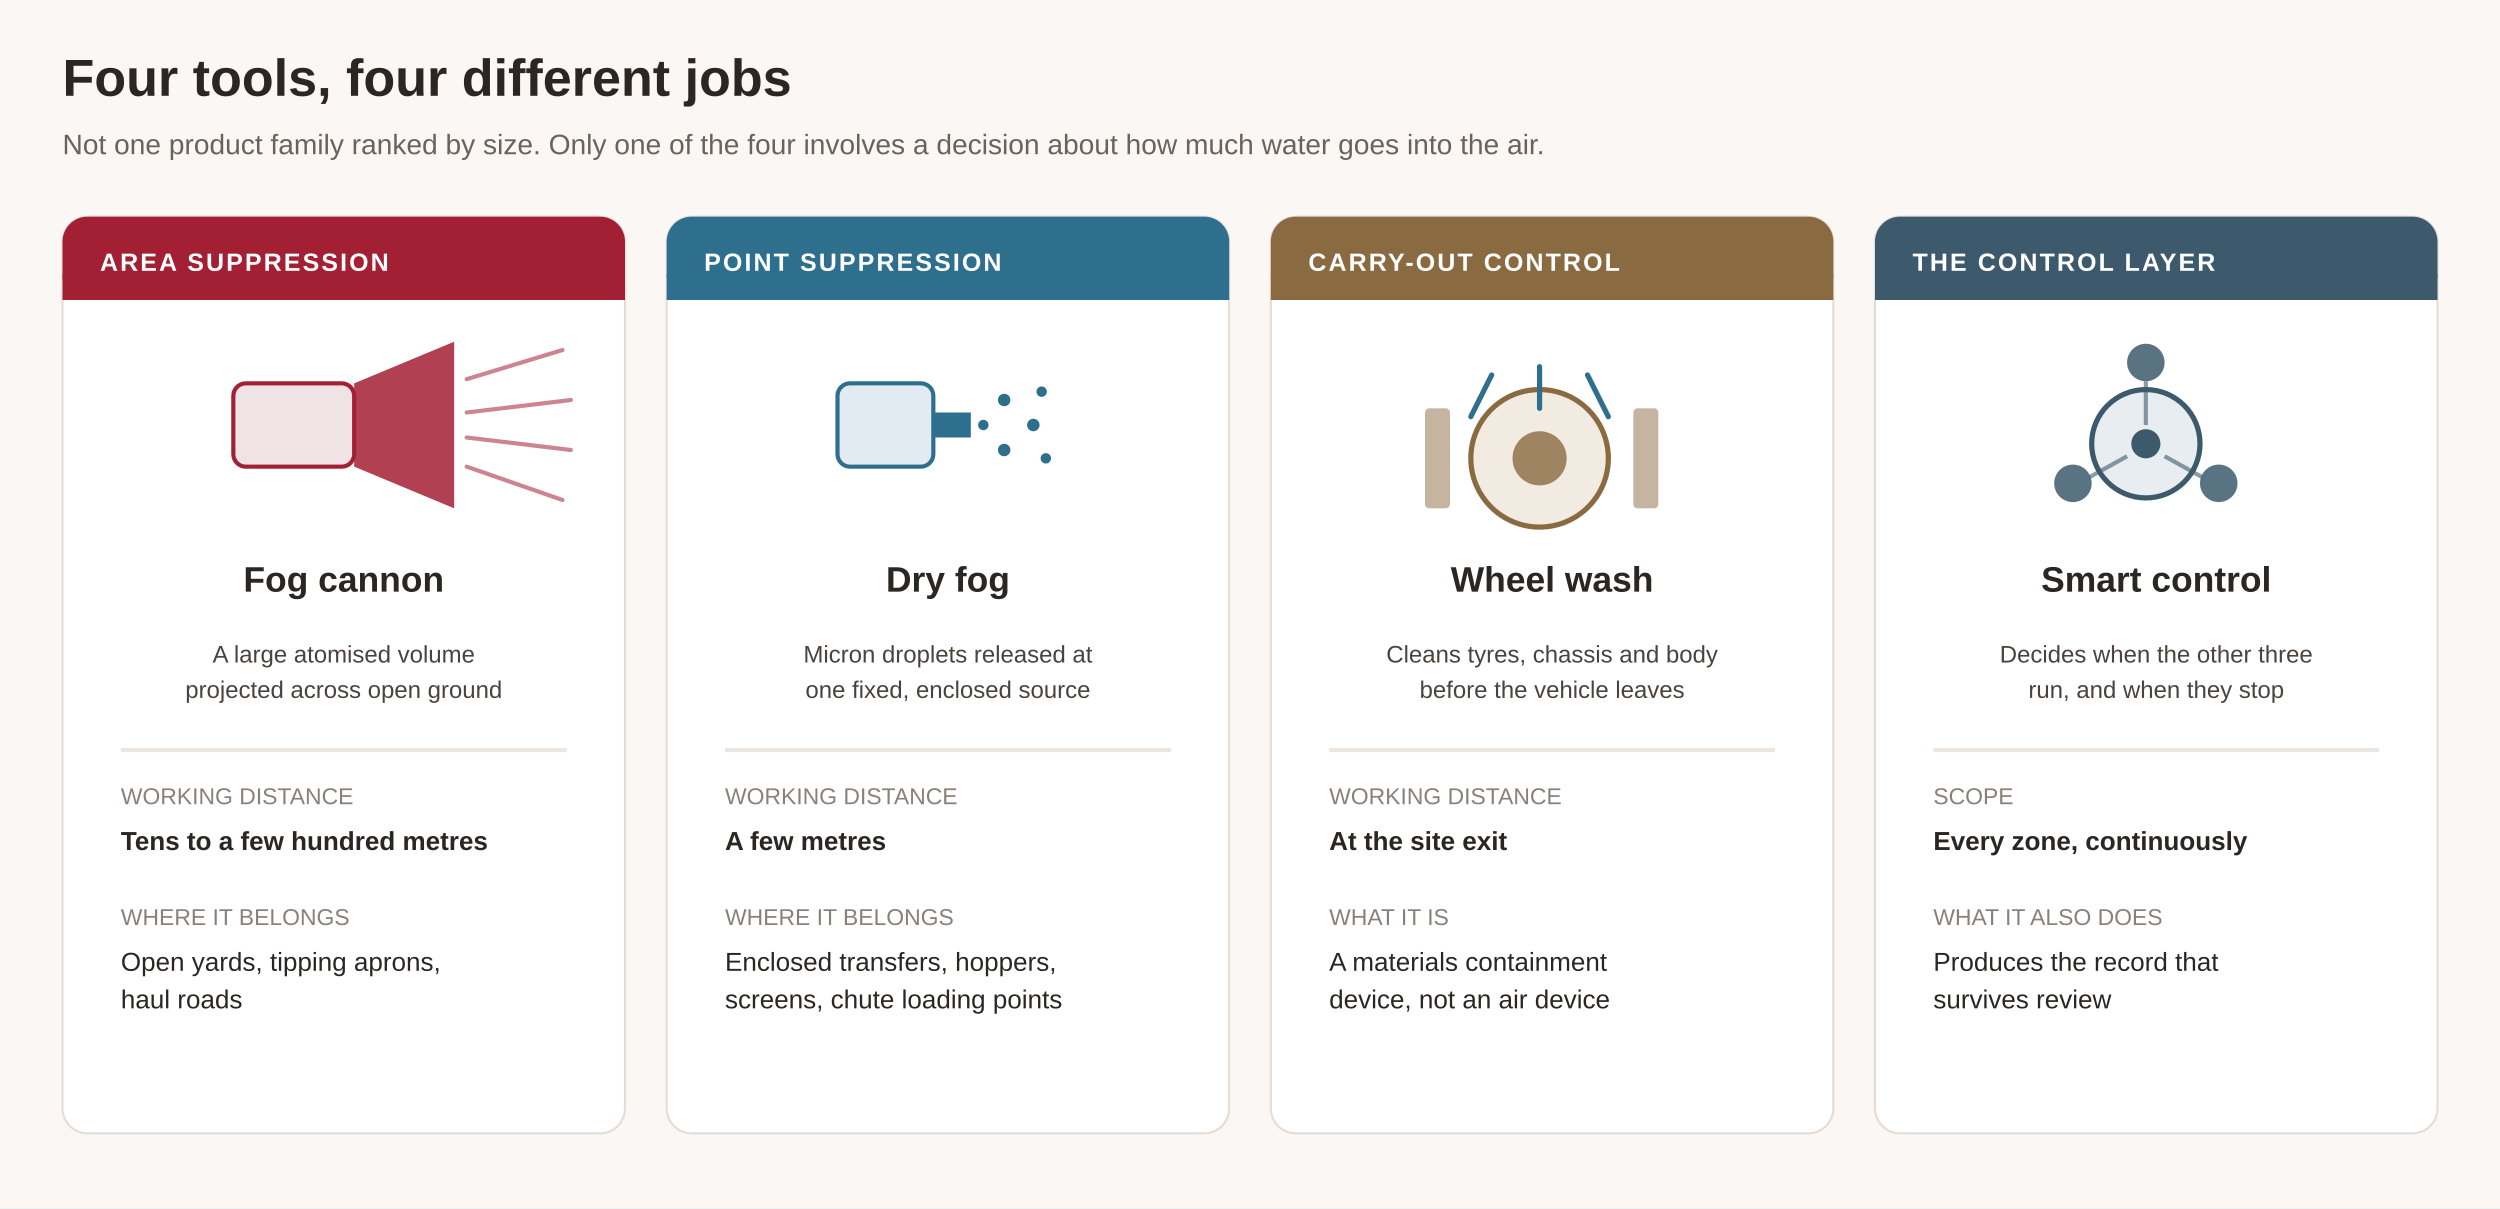
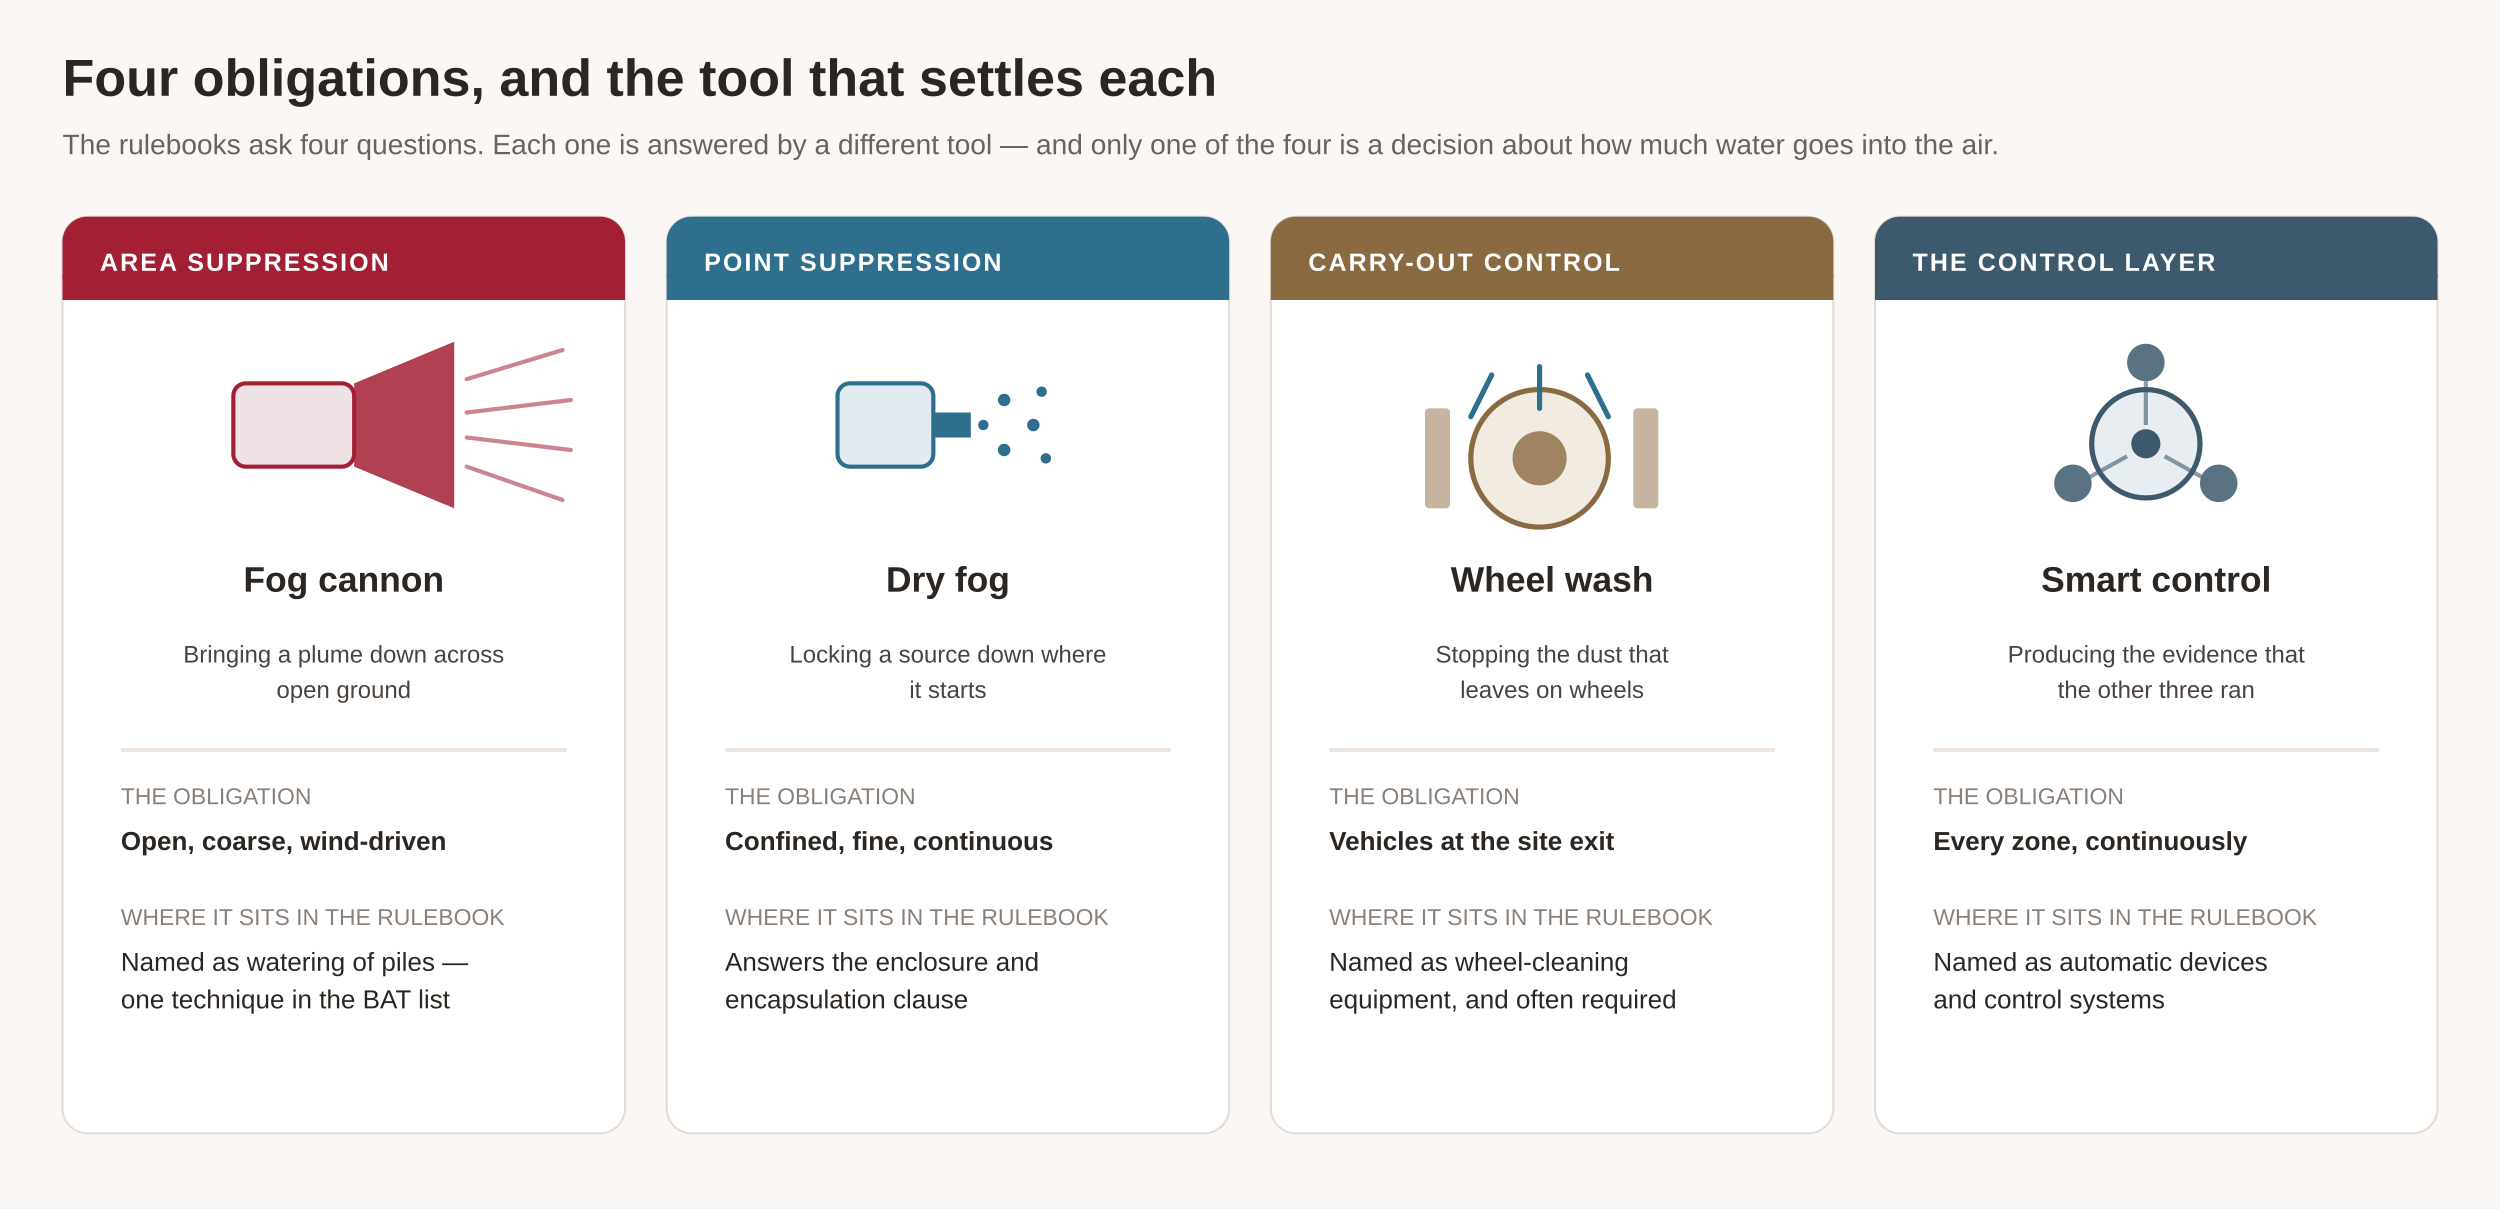
- <svg xmlns="http://www.w3.org/2000/svg" width="1200" height="580" viewBox="0 0 1200 580" font-family="Segoe UI, Arial, Helvetica, sans-serif" role="img" aria-label="Four distinct roles in cement plant fugitive dust control: area suppression, point suppression, carry-out control and the control layer">
+ <svg xmlns="http://www.w3.org/2000/svg" width="1200" height="580" viewBox="0 0 1200 580" font-family="Segoe UI, Arial, Helvetica, sans-serif" role="img" aria-label="Four obligations in cement plant fugitive dust control, and the tool that settles each: area suppression, point suppression, carry-out control and the control layer">
  <rect width="1200" height="580" fill="#FAF7F5" />
-   <text x="30" y="46" font-size="25" font-weight="700" fill="#2B2622">Four tools, four different jobs</text>
-   <text x="30" y="74" font-size="13.5" fill="#6B625C">Not one product family ranked by size. Only one of the four involves a decision about how much water goes into the air.</text>
+   <text x="30" y="46" font-size="25" font-weight="700" fill="#2B2622">Four obligations, and the tool that settles each</text>
+   <text x="30" y="74" font-size="13.5" fill="#6B625C">The rulebooks ask four questions. Each one is answered by a different tool — and only one of the four is a decision about how much water goes into the air.</text>
  <g>
    <rect x="30" y="104" width="270" height="440" rx="12" fill="#ffffff" stroke="#E4DCD6" />
    <rect x="30" y="104" width="270" height="40" rx="12" fill="#A31F34" />
    <rect x="30" y="132" width="270" height="12" fill="#A31F34" />
    <text x="48" y="130" font-size="12" font-weight="700" fill="#ffffff" letter-spacing="1">AREA SUPPRESSION</text>
    <g transform="translate(112,158)">
      <rect x="0" y="26" width="58" height="40" rx="6" fill="#F0E3E6" stroke="#A31F34" stroke-width="2" />
      <polygon points="58,26 106,6 106,86 58,66" fill="#A31F34" opacity="0.85" />
      <path d="M112 24 L158 10 M112 40 L162 34 M112 52 L162 58 M112 66 L158 82" stroke="#A31F34" stroke-width="2" stroke-linecap="round" opacity="0.55" />
    </g>
    <text x="165" y="284" font-size="17" font-weight="700" fill="#2B2622" text-anchor="middle">Fog cannon</text>
-     <text x="165" y="318" font-size="11.5" fill="#4A423D" text-anchor="middle">A large atomised volume</text>
-     <text x="165" y="335" font-size="11.5" fill="#4A423D" text-anchor="middle">projected across open ground</text>
+     <text x="165" y="318" font-size="11.5" fill="#4A423D" text-anchor="middle">Bringing a plume down across</text>
+     <text x="165" y="335" font-size="11.5" fill="#4A423D" text-anchor="middle">open ground</text>
    <line x1="58" y1="360" x2="272" y2="360" stroke="#EDE5DF" stroke-width="2" />
-     <text x="58" y="386" font-size="11" fill="#8A807A">WORKING DISTANCE</text>
-     <text x="58" y="408" font-size="12.5" font-weight="600" fill="#2B2622">Tens to a few hundred metres</text>
-     <text x="58" y="444" font-size="11" fill="#8A807A">WHERE IT BELONGS</text>
-     <text x="58" y="466" font-size="12.5" fill="#2B2622">Open yards, tipping aprons,</text>
-     <text x="58" y="484" font-size="12.5" fill="#2B2622">haul roads</text>
+     <text x="58" y="386" font-size="11" fill="#8A807A">THE OBLIGATION</text>
+     <text x="58" y="408" font-size="12.5" font-weight="600" fill="#2B2622">Open, coarse, wind-driven</text>
+     <text x="58" y="444" font-size="11" fill="#8A807A">WHERE IT SITS IN THE RULEBOOK</text>
+     <text x="58" y="466" font-size="12.5" fill="#2B2622">Named as watering of piles —</text>
+     <text x="58" y="484" font-size="12.5" fill="#2B2622">one technique in the BAT list</text>
  </g>
  <g>
    <rect x="320" y="104" width="270" height="440" rx="12" fill="#ffffff" stroke="#E4DCD6" />
    <rect x="320" y="104" width="270" height="40" rx="12" fill="#2E6F8E" />
    <rect x="320" y="132" width="270" height="12" fill="#2E6F8E" />
    <text x="338" y="130" font-size="12" font-weight="700" fill="#ffffff" letter-spacing="1">POINT SUPPRESSION</text>
    <g transform="translate(402,158)">
      <rect x="0" y="26" width="46" height="40" rx="6" fill="#E1EBF1" stroke="#2E6F8E" stroke-width="2" />
      <rect x="46" y="40" width="18" height="12" fill="#2E6F8E" />
      <circle cx="80" cy="34" r="3" fill="#2E6F8E" />
      <circle cx="94" cy="46" r="3" fill="#2E6F8E" />
      <circle cx="80" cy="58" r="3" fill="#2E6F8E" />
      <circle cx="98" cy="30" r="2.5" fill="#2E6F8E" />
      <circle cx="100" cy="62" r="2.5" fill="#2E6F8E" />
      <circle cx="70" cy="46" r="2.5" fill="#2E6F8E" />
    </g>
    <text x="455" y="284" font-size="17" font-weight="700" fill="#2B2622" text-anchor="middle">Dry fog</text>
-     <text x="455" y="318" font-size="11.5" fill="#4A423D" text-anchor="middle">Micron droplets released at</text>
-     <text x="455" y="335" font-size="11.5" fill="#4A423D" text-anchor="middle">one fixed, enclosed source</text>
+     <text x="455" y="318" font-size="11.5" fill="#4A423D" text-anchor="middle">Locking a source down where</text>
+     <text x="455" y="335" font-size="11.5" fill="#4A423D" text-anchor="middle">it starts</text>
    <line x1="348" y1="360" x2="562" y2="360" stroke="#EDE5DF" stroke-width="2" />
-     <text x="348" y="386" font-size="11" fill="#8A807A">WORKING DISTANCE</text>
-     <text x="348" y="408" font-size="12.5" font-weight="600" fill="#2B2622">A few metres</text>
-     <text x="348" y="444" font-size="11" fill="#8A807A">WHERE IT BELONGS</text>
-     <text x="348" y="466" font-size="12.5" fill="#2B2622">Enclosed transfers, hoppers,</text>
-     <text x="348" y="484" font-size="12.5" fill="#2B2622">screens, chute loading points</text>
+     <text x="348" y="386" font-size="11" fill="#8A807A">THE OBLIGATION</text>
+     <text x="348" y="408" font-size="12.5" font-weight="600" fill="#2B2622">Confined, fine, continuous</text>
+     <text x="348" y="444" font-size="11" fill="#8A807A">WHERE IT SITS IN THE RULEBOOK</text>
+     <text x="348" y="466" font-size="12.5" fill="#2B2622">Answers the enclosure and</text>
+     <text x="348" y="484" font-size="12.5" fill="#2B2622">encapsulation clause</text>
  </g>
  <g>
    <rect x="610" y="104" width="270" height="440" rx="12" fill="#ffffff" stroke="#E4DCD6" />
    <rect x="610" y="104" width="270" height="40" rx="12" fill="#8A6A41" />
    <rect x="610" y="132" width="270" height="12" fill="#8A6A41" />
    <text x="628" y="130" font-size="12" font-weight="700" fill="#ffffff" letter-spacing="1">CARRY-OUT CONTROL</text>
    <g transform="translate(684,158)">
      <circle cx="55" cy="62" r="33" fill="#F1EBE2" stroke="#8A6A41" stroke-width="2.5" />
      <circle cx="55" cy="62" r="13" fill="#8A6A41" opacity="0.8" />
      <rect x="0" y="38" width="12" height="48" rx="2" fill="#8A6A41" opacity="0.5" />
      <rect x="100" y="38" width="12" height="48" rx="2" fill="#8A6A41" opacity="0.5" />
      <path d="M22 42 L32 22 M55 38 L55 18 M88 42 L78 22" stroke="#2E6F8E" stroke-width="2.5" stroke-linecap="round" />
    </g>
    <text x="745" y="284" font-size="17" font-weight="700" fill="#2B2622" text-anchor="middle">Wheel wash</text>
-     <text x="745" y="318" font-size="11.5" fill="#4A423D" text-anchor="middle">Cleans tyres, chassis and body</text>
-     <text x="745" y="335" font-size="11.5" fill="#4A423D" text-anchor="middle">before the vehicle leaves</text>
+     <text x="745" y="318" font-size="11.5" fill="#4A423D" text-anchor="middle">Stopping the dust that</text>
+     <text x="745" y="335" font-size="11.5" fill="#4A423D" text-anchor="middle">leaves on wheels</text>
    <line x1="638" y1="360" x2="852" y2="360" stroke="#EDE5DF" stroke-width="2" />
-     <text x="638" y="386" font-size="11" fill="#8A807A">WORKING DISTANCE</text>
-     <text x="638" y="408" font-size="12.5" font-weight="600" fill="#2B2622">At the site exit</text>
-     <text x="638" y="444" font-size="11" fill="#8A807A">WHAT IT IS</text>
-     <text x="638" y="466" font-size="12.5" fill="#2B2622">A materials containment</text>
-     <text x="638" y="484" font-size="12.5" fill="#2B2622">device, not an air device</text>
+     <text x="638" y="386" font-size="11" fill="#8A807A">THE OBLIGATION</text>
+     <text x="638" y="408" font-size="12.5" font-weight="600" fill="#2B2622">Vehicles at the site exit</text>
+     <text x="638" y="444" font-size="11" fill="#8A807A">WHERE IT SITS IN THE RULEBOOK</text>
+     <text x="638" y="466" font-size="12.5" fill="#2B2622">Named as wheel-cleaning</text>
+     <text x="638" y="484" font-size="12.5" fill="#2B2622">equipment, and often required</text>
  </g>
  <g>
    <rect x="900" y="104" width="270" height="440" rx="12" fill="#ffffff" stroke="#E4DCD6" />
    <rect x="900" y="104" width="270" height="40" rx="12" fill="#3D5A6C" />
    <rect x="900" y="132" width="270" height="12" fill="#3D5A6C" />
    <text x="918" y="130" font-size="12" font-weight="700" fill="#ffffff" letter-spacing="1">THE CONTROL LAYER</text>
    <g transform="translate(975,158)">
      <circle cx="55" cy="55" r="26" fill="#E7EDF1" stroke="#3D5A6C" stroke-width="2.5" />
      <circle cx="55" cy="55" r="7" fill="#3D5A6C" />
      <circle cx="55" cy="16" r="9" fill="#3D5A6C" opacity="0.85" />
      <circle cx="90" cy="74" r="9" fill="#3D5A6C" opacity="0.85" />
      <circle cx="20" cy="74" r="9" fill="#3D5A6C" opacity="0.85" />
      <path d="M55 25 L55 46 M82 71 L64 61 M28 71 L46 61" stroke="#3D5A6C" stroke-width="2" opacity="0.6" />
    </g>
    <text x="1035" y="284" font-size="17" font-weight="700" fill="#2B2622" text-anchor="middle">Smart control</text>
-     <text x="1035" y="318" font-size="11.5" fill="#4A423D" text-anchor="middle">Decides when the other three</text>
-     <text x="1035" y="335" font-size="11.5" fill="#4A423D" text-anchor="middle">run, and when they stop</text>
+     <text x="1035" y="318" font-size="11.5" fill="#4A423D" text-anchor="middle">Producing the evidence that</text>
+     <text x="1035" y="335" font-size="11.5" fill="#4A423D" text-anchor="middle">the other three ran</text>
    <line x1="928" y1="360" x2="1142" y2="360" stroke="#EDE5DF" stroke-width="2" />
-     <text x="928" y="386" font-size="11" fill="#8A807A">SCOPE</text>
+     <text x="928" y="386" font-size="11" fill="#8A807A">THE OBLIGATION</text>
    <text x="928" y="408" font-size="12.5" font-weight="600" fill="#2B2622">Every zone, continuously</text>
-     <text x="928" y="444" font-size="11" fill="#8A807A">WHAT IT ALSO DOES</text>
-     <text x="928" y="466" font-size="12.5" fill="#2B2622">Produces the record that</text>
-     <text x="928" y="484" font-size="12.5" fill="#2B2622">survives review</text>
+     <text x="928" y="444" font-size="11" fill="#8A807A">WHERE IT SITS IN THE RULEBOOK</text>
+     <text x="928" y="466" font-size="12.5" fill="#2B2622">Named as automatic devices</text>
+     <text x="928" y="484" font-size="12.5" fill="#2B2622">and control systems</text>
  </g>
</svg>
